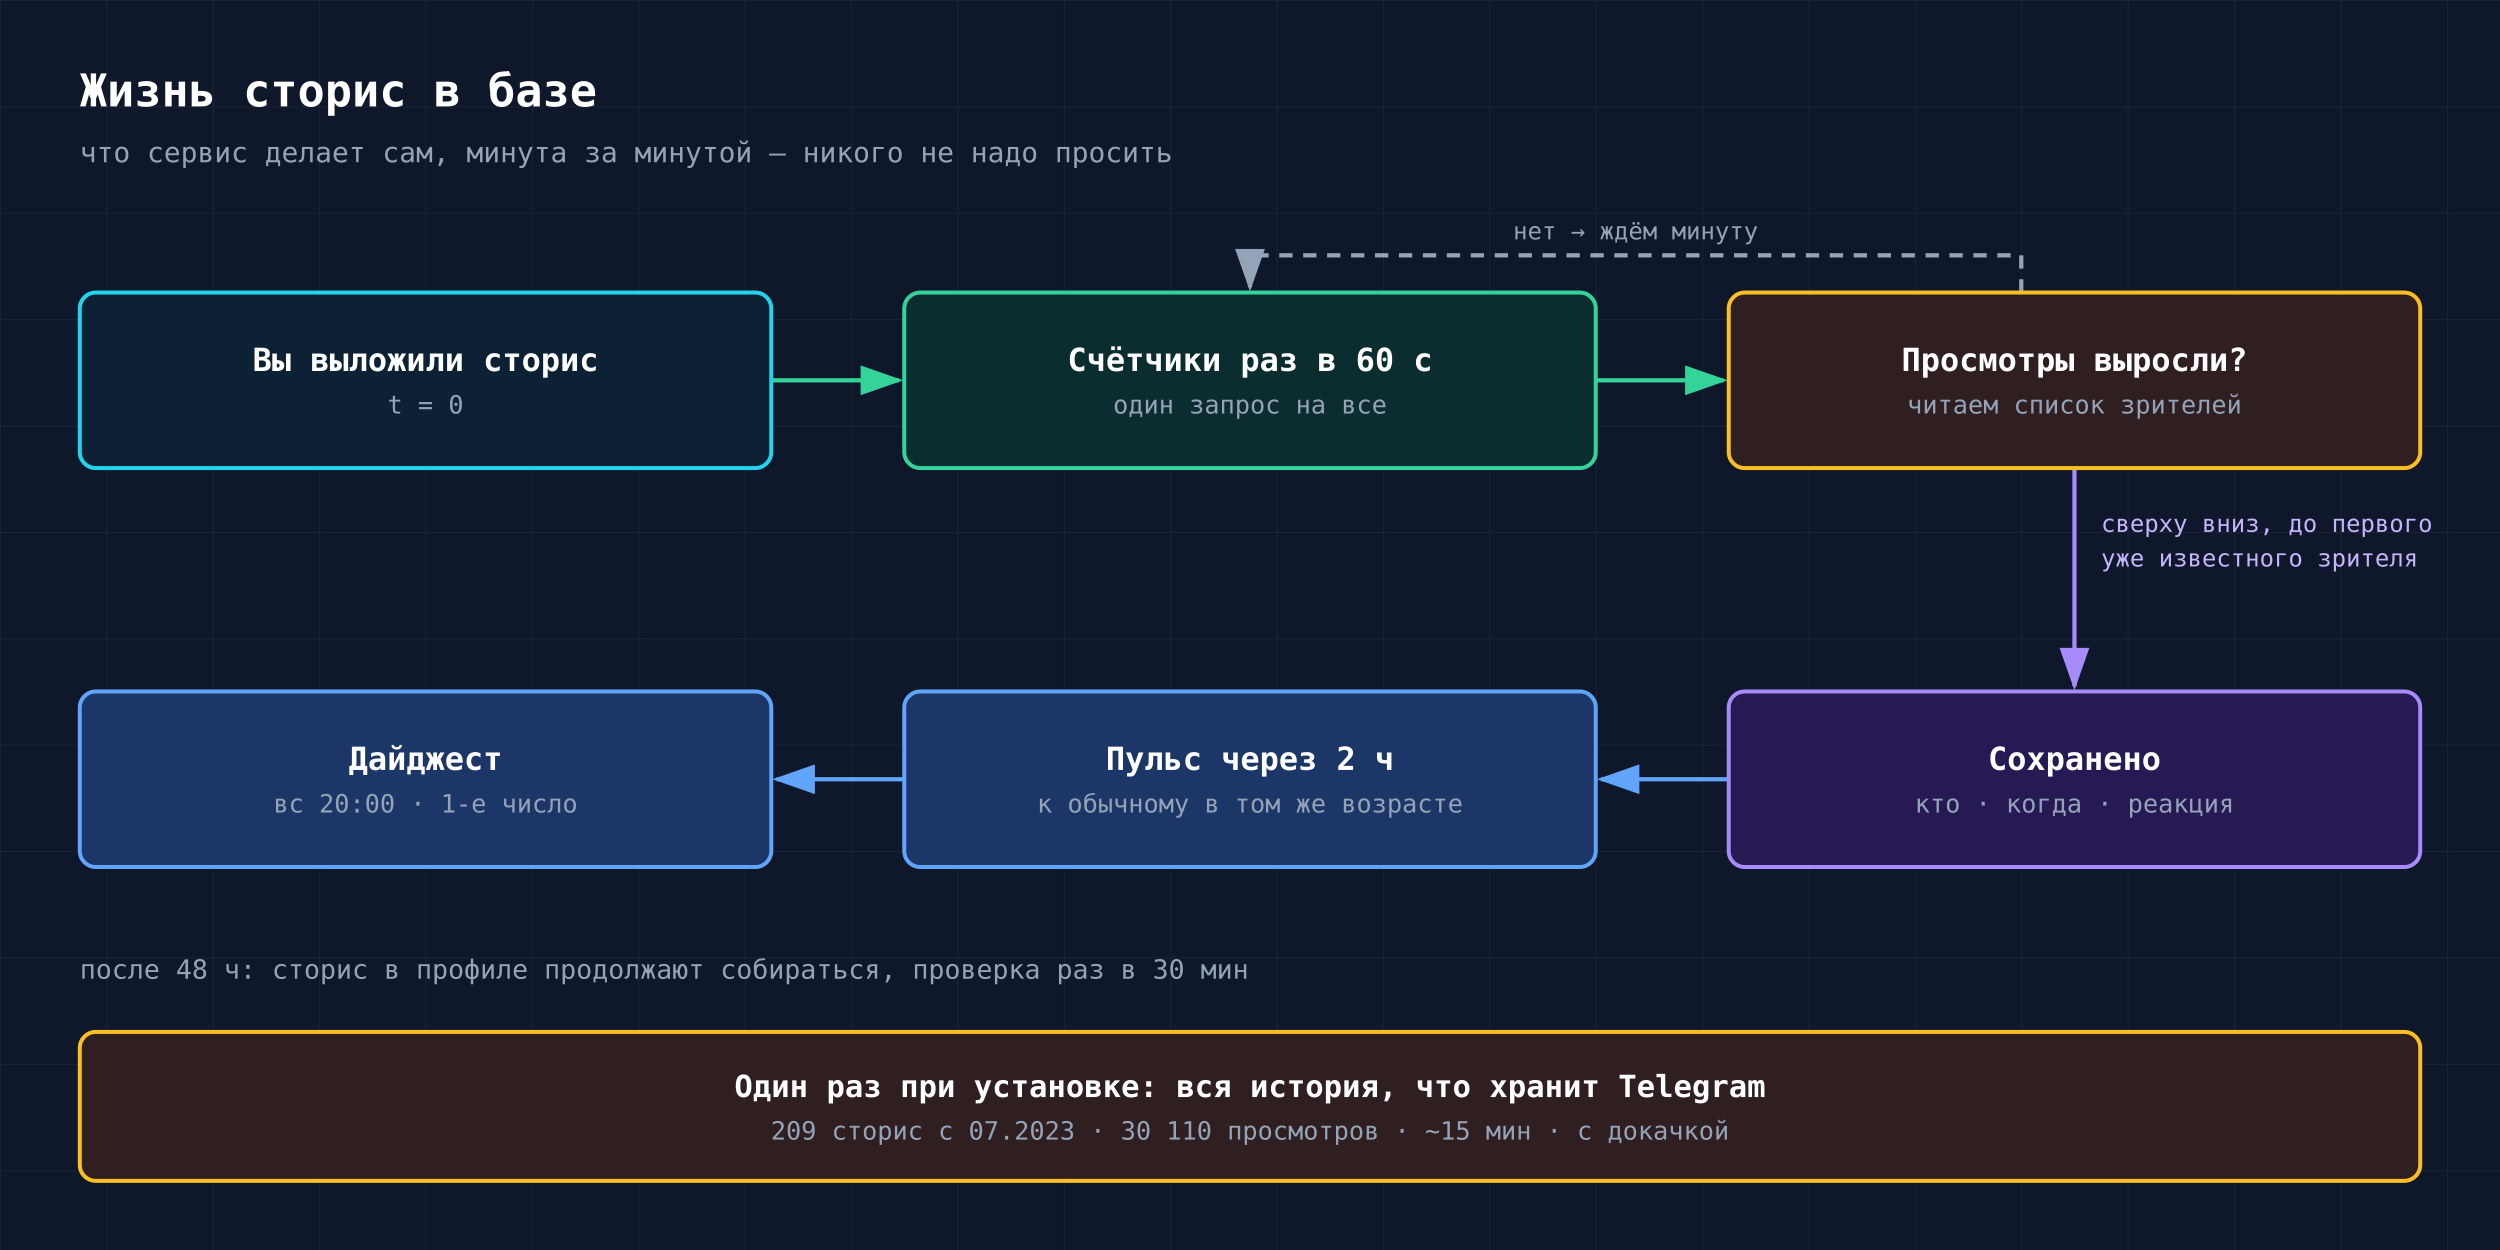
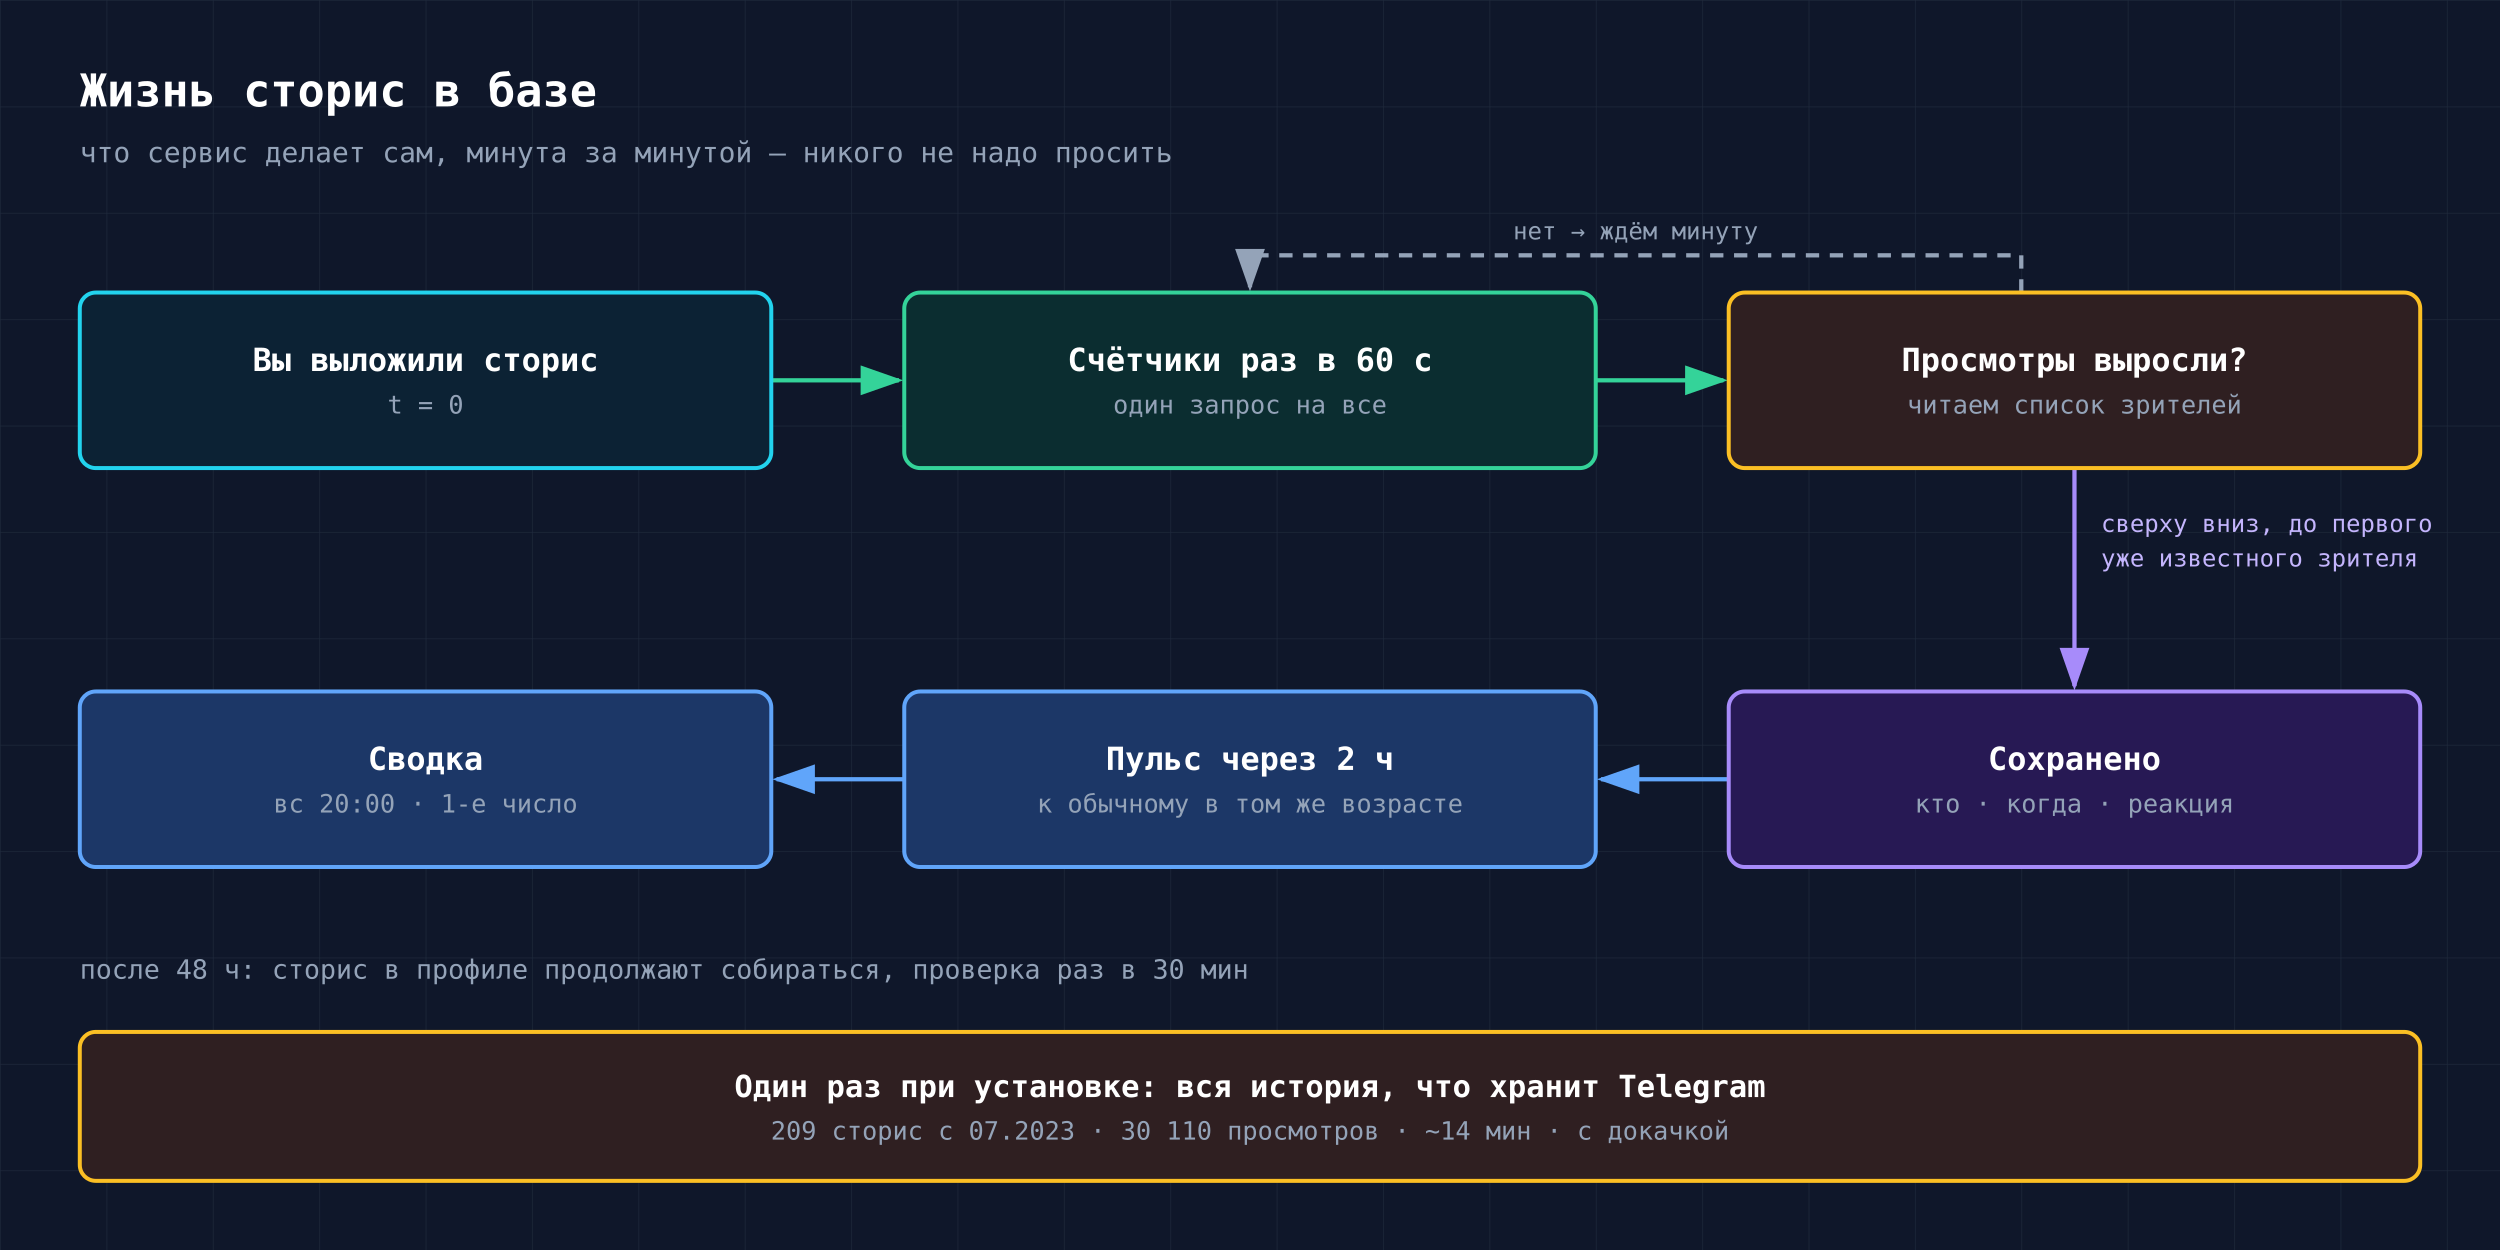
<svg xmlns="http://www.w3.org/2000/svg" viewBox="0 0 940 470">
  <style>text{font-family:'JetBrains Mono','DejaVu Sans Mono','Consolas','Menlo',monospace;}</style>
  <defs>
    <pattern id="grid" width="40" height="40" patternUnits="userSpaceOnUse">
      <path d="M 40 0 L 0 0 0 40" fill="none" stroke="#1e293b" stroke-width="0.5" />
    </pattern>
    <marker id="a-primary" markerWidth="10" markerHeight="7" refX="9" refY="3.5" orient="auto">
      <polygon points="0 0, 10 3.5, 0 7" fill="#22d3ee" />
    </marker>
    <marker id="b-primary" markerWidth="10" markerHeight="7" refX="1" refY="3.5" orient="auto">
      <polygon points="10 0, 0 3.5, 10 7" fill="#22d3ee" />
    </marker>
    <marker id="a-secondary" markerWidth="10" markerHeight="7" refX="9" refY="3.5" orient="auto">
      <polygon points="0 0, 10 3.5, 0 7" fill="#34d399" />
    </marker>
    <marker id="b-secondary" markerWidth="10" markerHeight="7" refX="1" refY="3.5" orient="auto">
      <polygon points="10 0, 0 3.5, 10 7" fill="#34d399" />
    </marker>
    <marker id="a-tertiary" markerWidth="10" markerHeight="7" refX="9" refY="3.5" orient="auto">
      <polygon points="0 0, 10 3.5, 0 7" fill="#a78bfa" />
    </marker>
    <marker id="b-tertiary" markerWidth="10" markerHeight="7" refX="1" refY="3.5" orient="auto">
      <polygon points="10 0, 0 3.5, 10 7" fill="#a78bfa" />
    </marker>
    <marker id="a-accent" markerWidth="10" markerHeight="7" refX="9" refY="3.5" orient="auto">
      <polygon points="0 0, 10 3.5, 0 7" fill="#fbbf24" />
    </marker>
    <marker id="b-accent" markerWidth="10" markerHeight="7" refX="1" refY="3.5" orient="auto">
      <polygon points="10 0, 0 3.5, 10 7" fill="#fbbf24" />
    </marker>
    <marker id="a-alert" markerWidth="10" markerHeight="7" refX="9" refY="3.5" orient="auto">
      <polygon points="0 0, 10 3.5, 0 7" fill="#fb7185" />
    </marker>
    <marker id="b-alert" markerWidth="10" markerHeight="7" refX="1" refY="3.5" orient="auto">
      <polygon points="10 0, 0 3.5, 10 7" fill="#fb7185" />
    </marker>
    <marker id="a-neutral" markerWidth="10" markerHeight="7" refX="9" refY="3.5" orient="auto">
      <polygon points="0 0, 10 3.5, 0 7" fill="#94a3b8" />
    </marker>
    <marker id="b-neutral" markerWidth="10" markerHeight="7" refX="1" refY="3.5" orient="auto">
      <polygon points="10 0, 0 3.5, 10 7" fill="#94a3b8" />
    </marker>
    <marker id="a-highlight" markerWidth="10" markerHeight="7" refX="9" refY="3.5" orient="auto">
      <polygon points="0 0, 10 3.5, 0 7" fill="#60a5fa" />
    </marker>
    <marker id="b-highlight" markerWidth="10" markerHeight="7" refX="1" refY="3.5" orient="auto">
      <polygon points="10 0, 0 3.5, 10 7" fill="#60a5fa" />
    </marker>
  </defs>
  <rect width="940" height="470" fill="#0f172a" />
  <rect width="940" height="470" fill="url(#grid)" />
  <text x="30" y="40" fill="white" font-size="17" font-weight="700">Жизнь сторис в базе</text>
  <text x="30" y="61" fill="#94a3b8" font-size="10.5">что сервис делает сам, минута за минутой — никого не надо просить</text>
  <path d="M 290 143 L 338 143" fill="none" stroke="#34d399" stroke-width="1.6" marker-end="url(#a-secondary)" />
  <path d="M 600 143 L 648 143" fill="none" stroke="#34d399" stroke-width="1.6" marker-end="url(#a-secondary)" />
  <path d="M 780 176 L 780 258" fill="none" stroke="#a78bfa" stroke-width="1.6" marker-end="url(#a-tertiary)" />
  <path d="M 650 293 L 602 293" fill="none" stroke="#60a5fa" stroke-width="1.6" marker-end="url(#a-highlight)" />
  <path d="M 340 293 L 292 293" fill="none" stroke="#60a5fa" stroke-width="1.6" marker-end="url(#a-highlight)" />
  <path d="M 760 110 L 760 96 L 470 96 L 470 108" fill="none" stroke="#94a3b8" stroke-width="1.6" stroke-dasharray="5,4" marker-end="url(#a-neutral)" />
  <text x="615" y="90" fill="#94a3b8" font-size="9" text-anchor="middle">нет → ждём минуту</text>
  <rect x="30" y="110" width="260" height="66" rx="6" fill="#0f172a" />
  <rect x="30" y="110" width="260" height="66" rx="6" fill="rgba(8,51,68,0.4)" stroke="#22d3ee" stroke-width="1.5" />
  <text x="160.0" y="139.5" fill="white" font-size="12" font-weight="600" text-anchor="middle">Вы выложили сторис</text>
  <text x="160.0" y="155.5" fill="#94a3b8" font-size="9.5" text-anchor="middle">t = 0</text>
  <rect x="340" y="110" width="260" height="66" rx="6" fill="#0f172a" />
  <rect x="340" y="110" width="260" height="66" rx="6" fill="rgba(6,78,59,0.4)" stroke="#34d399" stroke-width="1.5" />
  <text x="470.0" y="139.5" fill="white" font-size="12" font-weight="600" text-anchor="middle">Счётчики раз в 60 с</text>
  <text x="470.0" y="155.5" fill="#94a3b8" font-size="9.5" text-anchor="middle">один запрос на все</text>
  <rect x="650" y="110" width="260" height="66" rx="6" fill="#0f172a" />
  <rect x="650" y="110" width="260" height="66" rx="6" fill="rgba(120,53,15,0.3)" stroke="#fbbf24" stroke-width="1.5" />
  <text x="780.0" y="139.5" fill="white" font-size="12" font-weight="600" text-anchor="middle">Просмотры выросли?</text>
  <text x="780.0" y="155.5" fill="#94a3b8" font-size="9.5" text-anchor="middle">читаем список зрителей</text>
  <rect x="650" y="260" width="260" height="66" rx="6" fill="#0f172a" />
  <rect x="650" y="260" width="260" height="66" rx="6" fill="rgba(76,29,149,0.4)" stroke="#a78bfa" stroke-width="1.5" />
  <text x="780.0" y="289.5" fill="white" font-size="12" font-weight="600" text-anchor="middle">Сохранено</text>
  <text x="780.0" y="305.5" fill="#94a3b8" font-size="9.5" text-anchor="middle">кто · когда · реакция</text>
  <rect x="340" y="260" width="260" height="66" rx="6" fill="#0f172a" />
  <rect x="340" y="260" width="260" height="66" rx="6" fill="rgba(59,130,246,0.3)" stroke="#60a5fa" stroke-width="1.5" />
  <text x="470.0" y="289.5" fill="white" font-size="12" font-weight="600" text-anchor="middle">Пульс через 2 ч</text>
  <text x="470.0" y="305.5" fill="#94a3b8" font-size="9.5" text-anchor="middle">к обычному в том же возрасте</text>
  <rect x="30" y="260" width="260" height="66" rx="6" fill="#0f172a" />
  <rect x="30" y="260" width="260" height="66" rx="6" fill="rgba(59,130,246,0.3)" stroke="#60a5fa" stroke-width="1.5" />
-   <text x="160.0" y="289.5" fill="white" font-size="12" font-weight="600" text-anchor="middle">Дайджест</text>
+   <text x="160.0" y="289.5" fill="white" font-size="12" font-weight="600" text-anchor="middle">Сводка</text>
  <text x="160.0" y="305.5" fill="#94a3b8" font-size="9.5" text-anchor="middle">вс 20:00 · 1-е число</text>
  <text x="790" y="200" fill="#c4b5fd" font-size="9" text-anchor="start">сверху вниз, до первого</text>
  <text x="790" y="213" fill="#c4b5fd" font-size="9" text-anchor="start">уже известного зрителя</text>
  <text x="30" y="368" fill="#94a3b8" font-size="10">после 48 ч: сторис в профиле продолжают собираться, проверка раз в 30 мин</text>
  <rect x="30" y="388" width="880" height="56" rx="6" fill="#0f172a" />
  <rect x="30" y="388" width="880" height="56" rx="6" fill="rgba(120,53,15,0.3)" stroke="#fbbf24" stroke-width="1.5" />
  <text x="470.0" y="412.5" fill="white" font-size="11.5" font-weight="600" text-anchor="middle">Один раз при установке: вся история, что хранит Telegram</text>
-   <text x="470.0" y="428.5" fill="#94a3b8" font-size="9.5" text-anchor="middle">209 сторис с 07.2023 · 30 110 просмотров · ~15 мин · с докачкой</text>
+   <text x="470.0" y="428.5" fill="#94a3b8" font-size="9.5" text-anchor="middle">209 сторис с 07.2023 · 30 110 просмотров · ~14 мин · с докачкой</text>
</svg>
